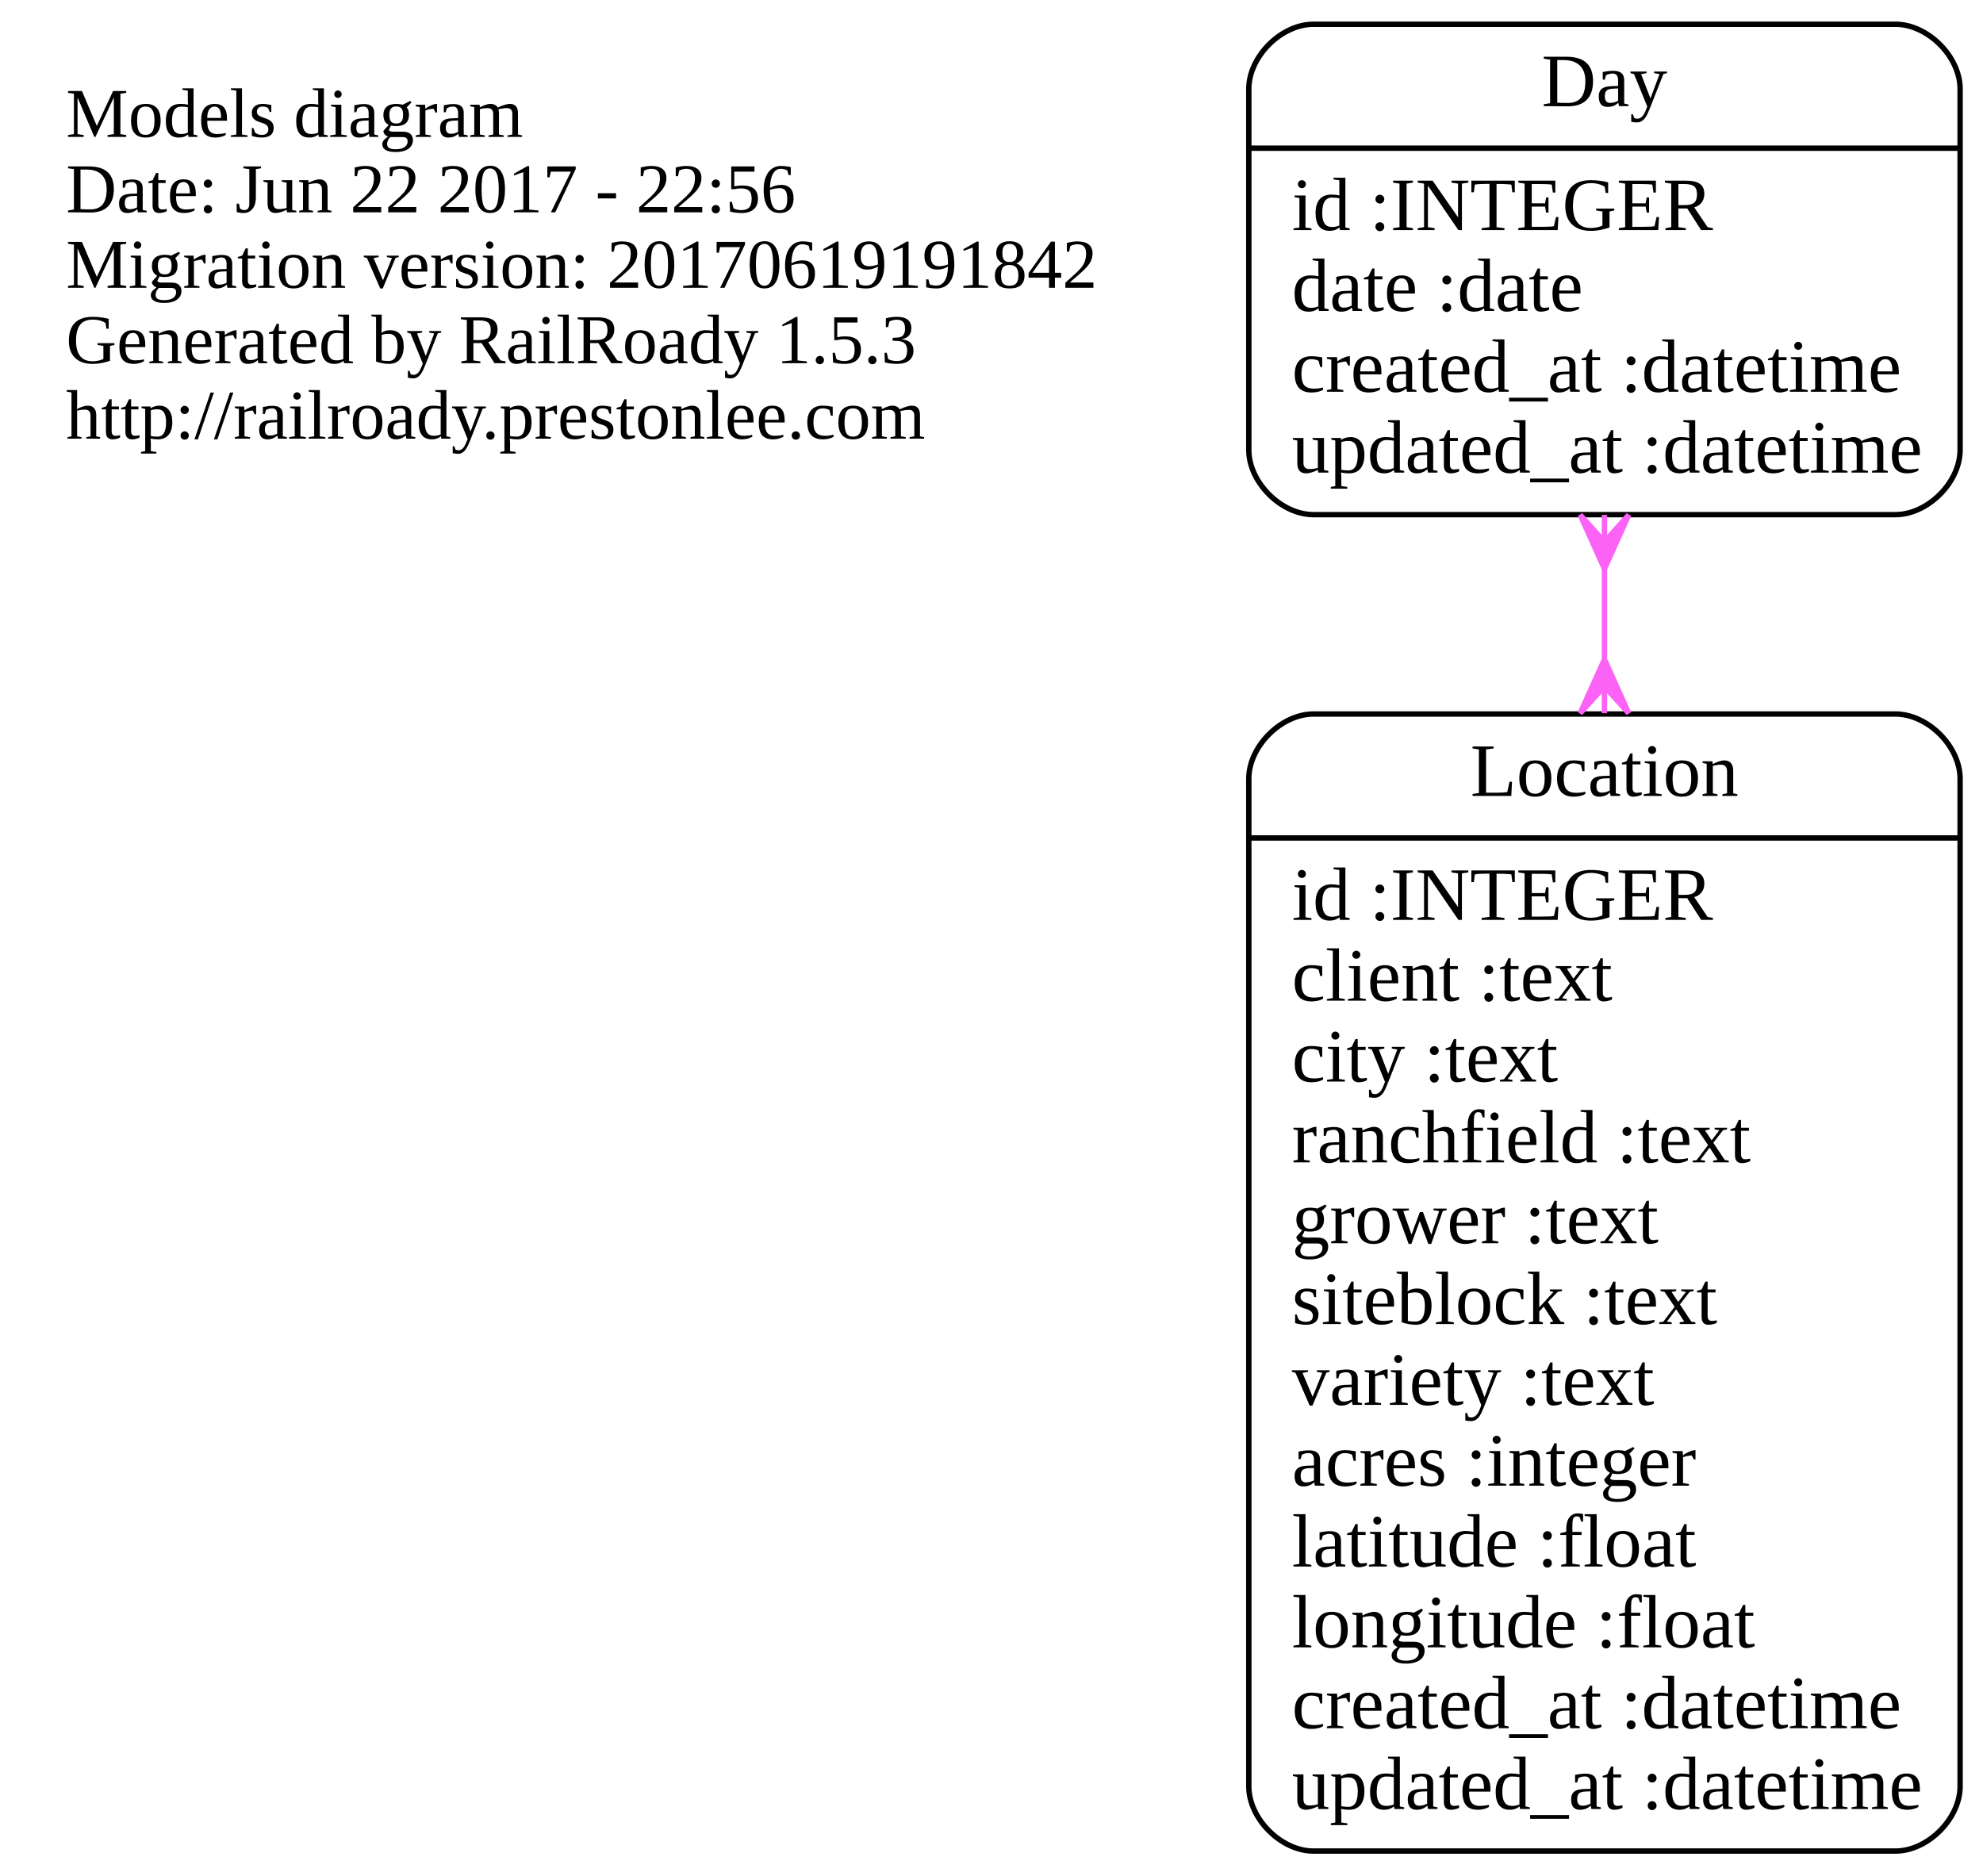
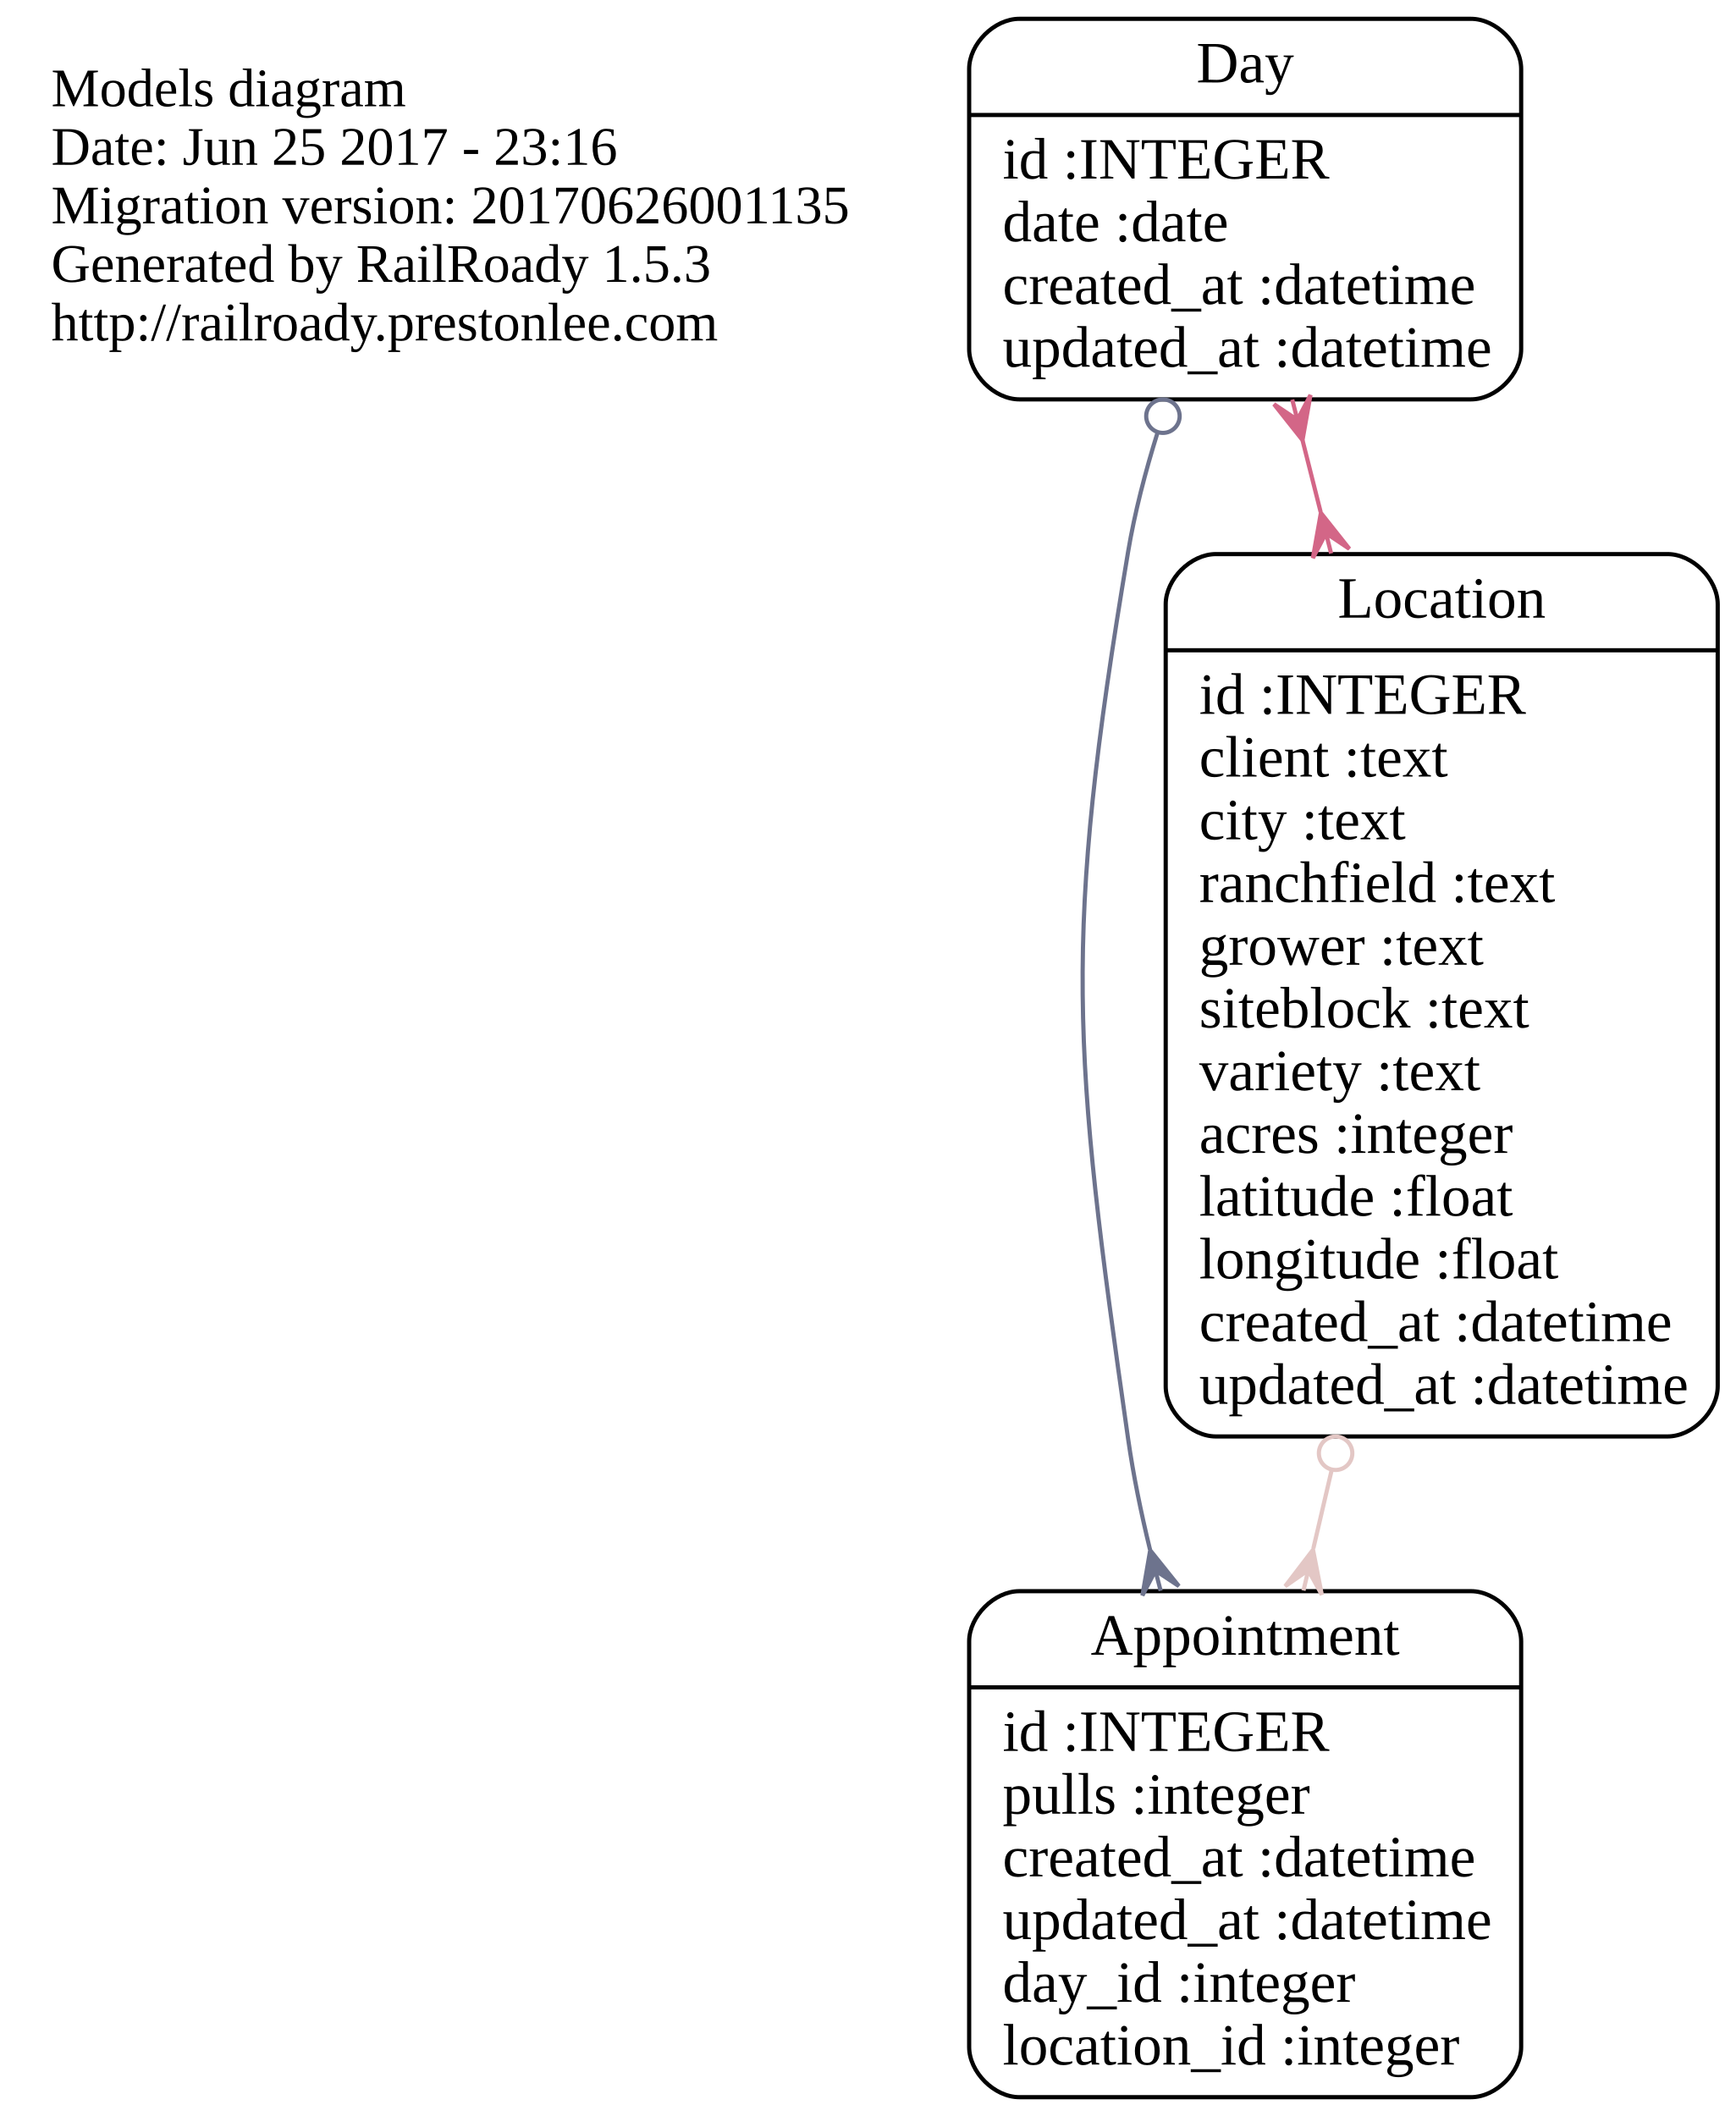
- <svg xmlns="http://www.w3.org/2000/svg" width="368pt" height="348pt" viewBox="0.00 0.00 367.50 348.00">
-   <g id="graph0" class="graph" transform="scale(1 1) rotate(0) translate(4 344)">
-     <polygon fill="none" stroke="none" points="-4,4 -4,-344 363.5,-344 363.5,4 -4,4" />
+ <svg xmlns="http://www.w3.org/2000/svg" width="415pt" height="506pt" viewBox="0.00 0.00 414.50 506.00">
+   <g id="graph0" class="graph" transform="scale(1 1) rotate(0) translate(4 502)">
+     <polygon fill="none" stroke="none" points="-4,4 -4,-502 410.5,-502 410.5,4 -4,4" />
    <g id="node1" class="node">
-       <text text-anchor="start" x="8" y="-318.6" font-family="Times New Roman,serif" font-size="13.00">Models diagram</text>
-       <text text-anchor="start" x="8" y="-304.6" font-family="Times New Roman,serif" font-size="13.00">Date: Jun 22 2017 - 22:56</text>
-       <text text-anchor="start" x="8" y="-290.6" font-family="Times New Roman,serif" font-size="13.00">Migration version: 20170619191842</text>
-       <text text-anchor="start" x="8" y="-276.6" font-family="Times New Roman,serif" font-size="13.00">Generated by RailRoady 1.5.3</text>
-       <text text-anchor="start" x="8" y="-262.6" font-family="Times New Roman,serif" font-size="13.00">http://railroady.prestonlee.com</text>
+       <text text-anchor="start" x="8" y="-476.6" font-family="Times New Roman,serif" font-size="13.00">Models diagram</text>
+       <text text-anchor="start" x="8" y="-462.6" font-family="Times New Roman,serif" font-size="13.00">Date: Jun 25 2017 - 23:16</text>
+       <text text-anchor="start" x="8" y="-448.6" font-family="Times New Roman,serif" font-size="13.00">Migration version: 20170626001135</text>
+       <text text-anchor="start" x="8" y="-434.6" font-family="Times New Roman,serif" font-size="13.00">Generated by RailRoady 1.5.3</text>
+       <text text-anchor="start" x="8" y="-420.6" font-family="Times New Roman,serif" font-size="13.00">http://railroady.prestonlee.com</text>
    </g>
    <g id="node2" class="node">
-       <path fill="none" stroke="black" d="M239.5,-248.5C239.5,-248.5 347.5,-248.5 347.5,-248.5 353.5,-248.5 359.5,-254.5 359.5,-260.5 359.5,-260.5 359.5,-327.5 359.5,-327.5 359.5,-333.5 353.5,-339.5 347.5,-339.5 347.5,-339.5 239.5,-339.5 239.5,-339.5 233.5,-339.5 227.5,-333.5 227.5,-327.5 227.5,-327.5 227.5,-260.5 227.5,-260.5 227.5,-254.5 233.5,-248.5 239.5,-248.5" />
-       <text text-anchor="middle" x="293.5" y="-324.3" font-family="Times New Roman,serif" font-size="14.00">Day</text>
-       <polyline fill="none" stroke="black" points="227.5,-316.5 359.5,-316.5 " />
-       <text text-anchor="start" x="235.5" y="-301.3" font-family="Times New Roman,serif" font-size="14.00">id :INTEGER</text>
-       <text text-anchor="start" x="235.5" y="-286.3" font-family="Times New Roman,serif" font-size="14.00">date :date</text>
-       <text text-anchor="start" x="235.5" y="-271.3" font-family="Times New Roman,serif" font-size="14.00">created_at :datetime</text>
-       <text text-anchor="start" x="235.5" y="-256.3" font-family="Times New Roman,serif" font-size="14.00">updated_at :datetime</text>
+       <path fill="none" stroke="black" d="M239.5,-0.5C239.5,-0.5 347.5,-0.5 347.5,-0.5 353.5,-0.5 359.5,-6.5 359.5,-12.5 359.5,-12.5 359.5,-109.5 359.5,-109.5 359.5,-115.5 353.5,-121.5 347.5,-121.5 347.5,-121.5 239.5,-121.5 239.5,-121.5 233.5,-121.5 227.5,-115.5 227.5,-109.5 227.5,-109.5 227.5,-12.5 227.5,-12.5 227.5,-6.5 233.5,-0.5 239.5,-0.5" />
+       <text text-anchor="middle" x="293.5" y="-106.3" font-family="Times New Roman,serif" font-size="14.00">Appointment</text>
+       <polyline fill="none" stroke="black" points="227.5,-98.5 359.5,-98.5 " />
+       <text text-anchor="start" x="235.5" y="-83.3" font-family="Times New Roman,serif" font-size="14.00">id :INTEGER</text>
+       <text text-anchor="start" x="235.5" y="-68.3" font-family="Times New Roman,serif" font-size="14.00">pulls :integer</text>
+       <text text-anchor="start" x="235.5" y="-53.3" font-family="Times New Roman,serif" font-size="14.00">created_at :datetime</text>
+       <text text-anchor="start" x="235.5" y="-38.3" font-family="Times New Roman,serif" font-size="14.00">updated_at :datetime</text>
+       <text text-anchor="start" x="235.5" y="-23.3" font-family="Times New Roman,serif" font-size="14.00">day_id :integer</text>
+       <text text-anchor="start" x="235.5" y="-8.3" font-family="Times New Roman,serif" font-size="14.00">location_id :integer</text>
    </g>
    <g id="node3" class="node">
-       <path fill="none" stroke="black" d="M239.5,-0.5C239.5,-0.5 347.5,-0.5 347.5,-0.5 353.5,-0.5 359.5,-6.5 359.5,-12.5 359.5,-12.5 359.5,-199.5 359.5,-199.5 359.5,-205.5 353.5,-211.5 347.5,-211.5 347.5,-211.5 239.5,-211.5 239.5,-211.5 233.5,-211.5 227.5,-205.5 227.5,-199.5 227.5,-199.5 227.5,-12.5 227.5,-12.5 227.5,-6.5 233.5,-0.5 239.5,-0.5" />
-       <text text-anchor="middle" x="293.5" y="-196.3" font-family="Times New Roman,serif" font-size="14.00">Location</text>
-       <polyline fill="none" stroke="black" points="227.5,-188.5 359.5,-188.5 " />
-       <text text-anchor="start" x="235.5" y="-173.3" font-family="Times New Roman,serif" font-size="14.00">id :INTEGER</text>
-       <text text-anchor="start" x="235.5" y="-158.3" font-family="Times New Roman,serif" font-size="14.00">client :text</text>
-       <text text-anchor="start" x="235.5" y="-143.3" font-family="Times New Roman,serif" font-size="14.00">city :text</text>
-       <text text-anchor="start" x="235.5" y="-128.3" font-family="Times New Roman,serif" font-size="14.00">ranchfield :text</text>
-       <text text-anchor="start" x="235.5" y="-113.3" font-family="Times New Roman,serif" font-size="14.00">grower :text</text>
-       <text text-anchor="start" x="235.5" y="-98.3" font-family="Times New Roman,serif" font-size="14.00">siteblock :text</text>
-       <text text-anchor="start" x="235.5" y="-83.3" font-family="Times New Roman,serif" font-size="14.00">variety :text</text>
-       <text text-anchor="start" x="235.5" y="-68.3" font-family="Times New Roman,serif" font-size="14.00">acres :integer</text>
-       <text text-anchor="start" x="235.5" y="-53.3" font-family="Times New Roman,serif" font-size="14.00">latitude :float</text>
-       <text text-anchor="start" x="235.5" y="-38.3" font-family="Times New Roman,serif" font-size="14.00">longitude :float</text>
-       <text text-anchor="start" x="235.5" y="-23.3" font-family="Times New Roman,serif" font-size="14.00">created_at :datetime</text>
-       <text text-anchor="start" x="235.5" y="-8.3" font-family="Times New Roman,serif" font-size="14.00">updated_at :datetime</text>
+       <path fill="none" stroke="black" d="M239.5,-406.5C239.5,-406.5 347.5,-406.5 347.5,-406.5 353.5,-406.5 359.5,-412.5 359.5,-418.5 359.5,-418.5 359.5,-485.5 359.5,-485.5 359.5,-491.5 353.5,-497.5 347.5,-497.5 347.5,-497.5 239.5,-497.5 239.5,-497.5 233.5,-497.5 227.5,-491.5 227.5,-485.5 227.5,-485.5 227.5,-418.5 227.5,-418.5 227.5,-412.5 233.5,-406.5 239.5,-406.5" />
+       <text text-anchor="middle" x="293.5" y="-482.3" font-family="Times New Roman,serif" font-size="14.00">Day</text>
+       <polyline fill="none" stroke="black" points="227.5,-474.5 359.5,-474.5 " />
+       <text text-anchor="start" x="235.5" y="-459.3" font-family="Times New Roman,serif" font-size="14.00">id :INTEGER</text>
+       <text text-anchor="start" x="235.5" y="-444.3" font-family="Times New Roman,serif" font-size="14.00">date :date</text>
+       <text text-anchor="start" x="235.5" y="-429.3" font-family="Times New Roman,serif" font-size="14.00">created_at :datetime</text>
+       <text text-anchor="start" x="235.5" y="-414.3" font-family="Times New Roman,serif" font-size="14.00">updated_at :datetime</text>
    </g>
    <g id="edge1" class="edge">
-       <path fill="none" stroke="#fb62f5" d="M293.5,-238.356C293.5,-233.04 293.5,-227.522 293.5,-221.89" />
-       <polygon fill="#fb62f5" stroke="#fb62f5" points="293.5,-238.448 289,-248.448 293.5,-243.448 293.5,-248.448 293.5,-248.448 293.5,-248.448 293.5,-243.448 298,-248.448 293.5,-238.448 293.5,-238.448" />
-       <polygon fill="#fb62f5" stroke="#fb62f5" points="293.5,-221.649 298,-211.649 293.5,-216.649 293.5,-211.649 293.5,-211.649 293.5,-211.649 293.5,-216.649 289,-211.649 293.5,-221.649 293.5,-221.649" />
+       <path fill="none" stroke="#6d738d" d="M272.545,-398.531C269.621,-389.168 267.079,-379.4 265.5,-370 249.893,-277.079 252.175,-251.275 265.5,-158 266.74,-149.321 268.58,-140.331 270.735,-131.49" />
+       <ellipse fill="none" stroke="#6d738d" cx="273.836" cy="-402.481" rx="4" ry="4" />
+       <polygon fill="#6d738d" stroke="#6d738d" points="270.79,-131.28 277.645,-122.721 272.039,-126.438 273.288,-121.597 273.288,-121.597 273.288,-121.597 272.039,-126.438 268.93,-120.473 270.79,-131.28 270.79,-131.28" />
+     </g>
+     <g id="node4" class="node">
+       <path fill="none" stroke="black" d="M286.5,-158.5C286.5,-158.5 394.5,-158.5 394.5,-158.5 400.5,-158.5 406.5,-164.5 406.5,-170.5 406.5,-170.5 406.5,-357.5 406.5,-357.5 406.5,-363.5 400.5,-369.5 394.5,-369.5 394.5,-369.5 286.5,-369.5 286.5,-369.5 280.5,-369.5 274.5,-363.5 274.5,-357.5 274.5,-357.5 274.5,-170.5 274.5,-170.5 274.5,-164.5 280.5,-158.5 286.5,-158.5" />
+       <text text-anchor="middle" x="340.5" y="-354.3" font-family="Times New Roman,serif" font-size="14.00">Location</text>
+       <polyline fill="none" stroke="black" points="274.5,-346.5 406.5,-346.5 " />
+       <text text-anchor="start" x="282.5" y="-331.3" font-family="Times New Roman,serif" font-size="14.00">id :INTEGER</text>
+       <text text-anchor="start" x="282.5" y="-316.3" font-family="Times New Roman,serif" font-size="14.00">client :text</text>
+       <text text-anchor="start" x="282.5" y="-301.3" font-family="Times New Roman,serif" font-size="14.00">city :text</text>
+       <text text-anchor="start" x="282.5" y="-286.3" font-family="Times New Roman,serif" font-size="14.00">ranchfield :text</text>
+       <text text-anchor="start" x="282.5" y="-271.3" font-family="Times New Roman,serif" font-size="14.00">grower :text</text>
+       <text text-anchor="start" x="282.5" y="-256.3" font-family="Times New Roman,serif" font-size="14.00">siteblock :text</text>
+       <text text-anchor="start" x="282.5" y="-241.3" font-family="Times New Roman,serif" font-size="14.00">variety :text</text>
+       <text text-anchor="start" x="282.5" y="-226.3" font-family="Times New Roman,serif" font-size="14.00">acres :integer</text>
+       <text text-anchor="start" x="282.5" y="-211.3" font-family="Times New Roman,serif" font-size="14.00">latitude :float</text>
+       <text text-anchor="start" x="282.5" y="-196.3" font-family="Times New Roman,serif" font-size="14.00">longitude :float</text>
+       <text text-anchor="start" x="282.5" y="-181.3" font-family="Times New Roman,serif" font-size="14.00">created_at :datetime</text>
+       <text text-anchor="start" x="282.5" y="-166.3" font-family="Times New Roman,serif" font-size="14.00">updated_at :datetime</text>
+     </g>
+     <g id="edge2" class="edge">
+       <path fill="none" stroke="#d36687" d="M307.237,-396.636C308.627,-391.135 310.073,-385.415 311.548,-379.574" />
+       <polygon fill="#d36687" stroke="#d36687" points="307.208,-396.753 300.395,-405.346 305.983,-401.601 304.758,-406.448 304.758,-406.448 304.758,-406.448 305.983,-401.601 309.121,-407.551 307.208,-396.753 307.208,-396.753" />
+       <polygon fill="#d36687" stroke="#d36687" points="311.606,-379.344 318.419,-370.752 312.831,-374.497 314.056,-369.649 314.056,-369.649 314.056,-369.649 312.831,-374.497 309.694,-368.547 311.606,-379.344 311.606,-379.344" />
+     </g>
+     <g id="edge3" class="edge">
+       <path fill="none" stroke="#e3c7c5" d="M314.178,-150.43C312.698,-144.101 311.233,-137.837 309.808,-131.741" />
+       <ellipse fill="none" stroke="#e3c7c5" cx="315.126" cy="-154.484" rx="4" ry="4" />
+       <polygon fill="#e3c7c5" stroke="#e3c7c5" points="309.726,-131.394 311.831,-120.632 308.588,-126.525 307.449,-121.656 307.449,-121.656 307.449,-121.656 308.588,-126.525 303.068,-122.681 309.726,-131.394 309.726,-131.394" />
    </g>
  </g>
</svg>
